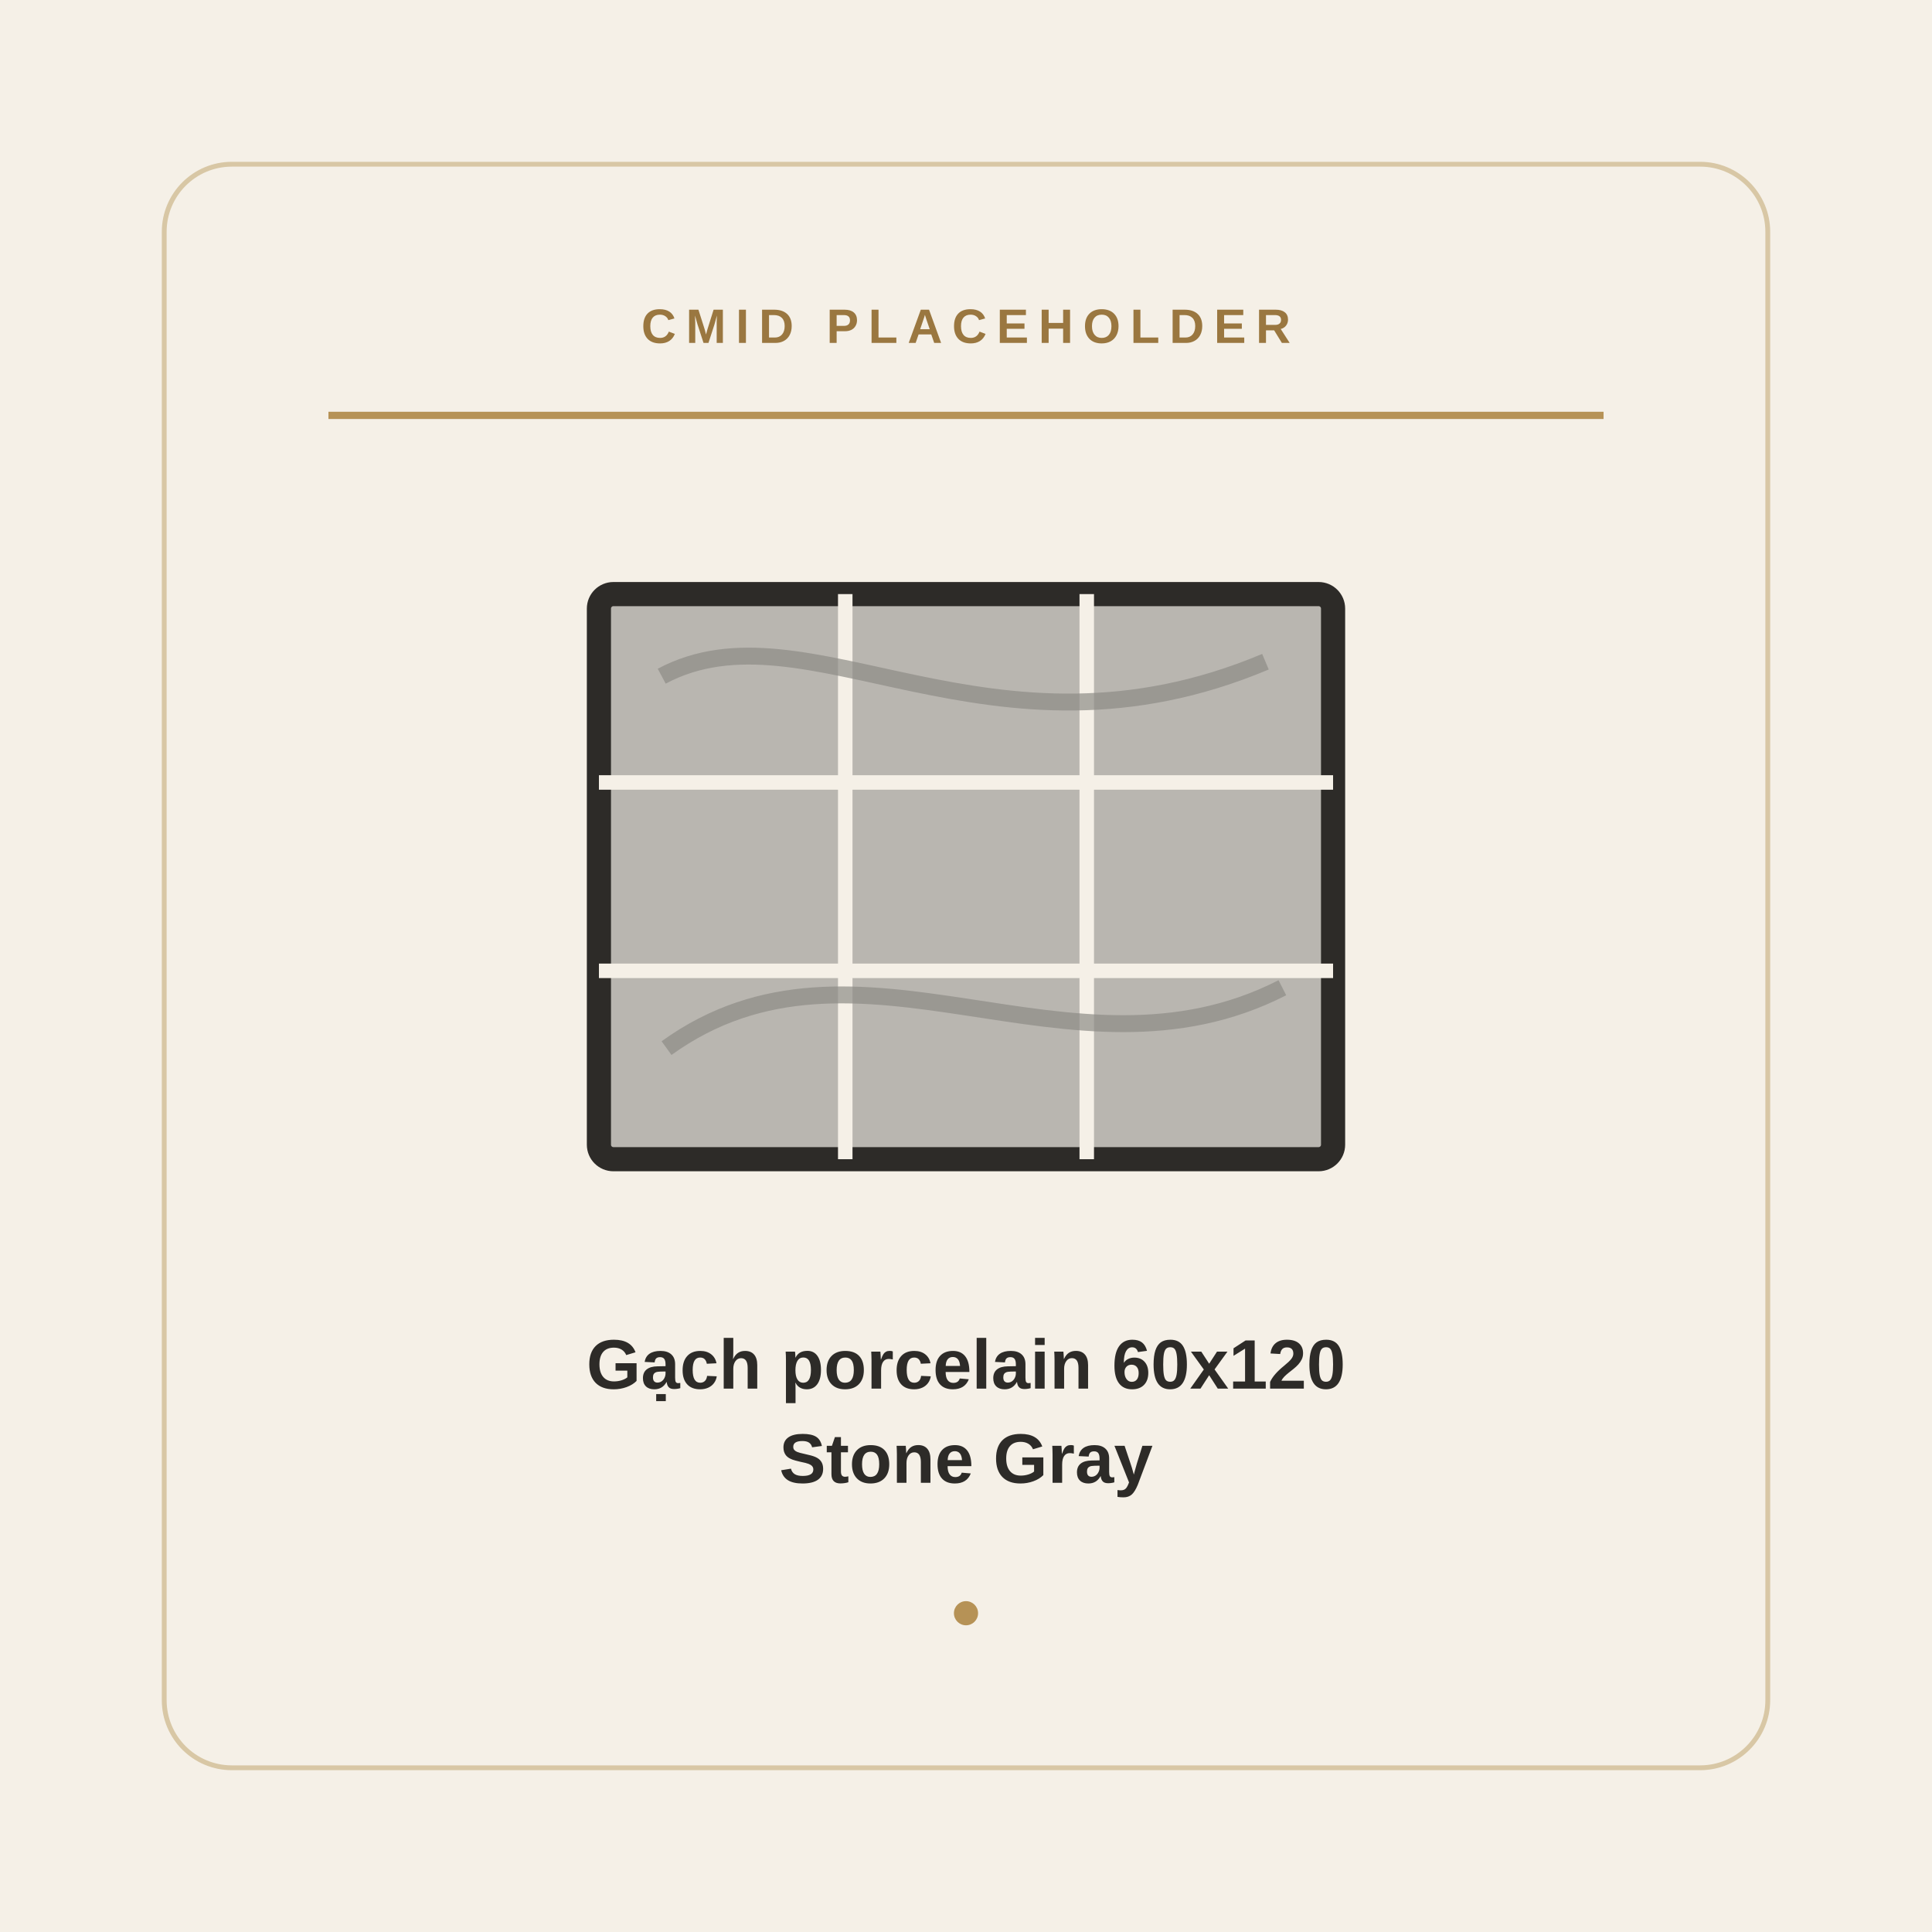
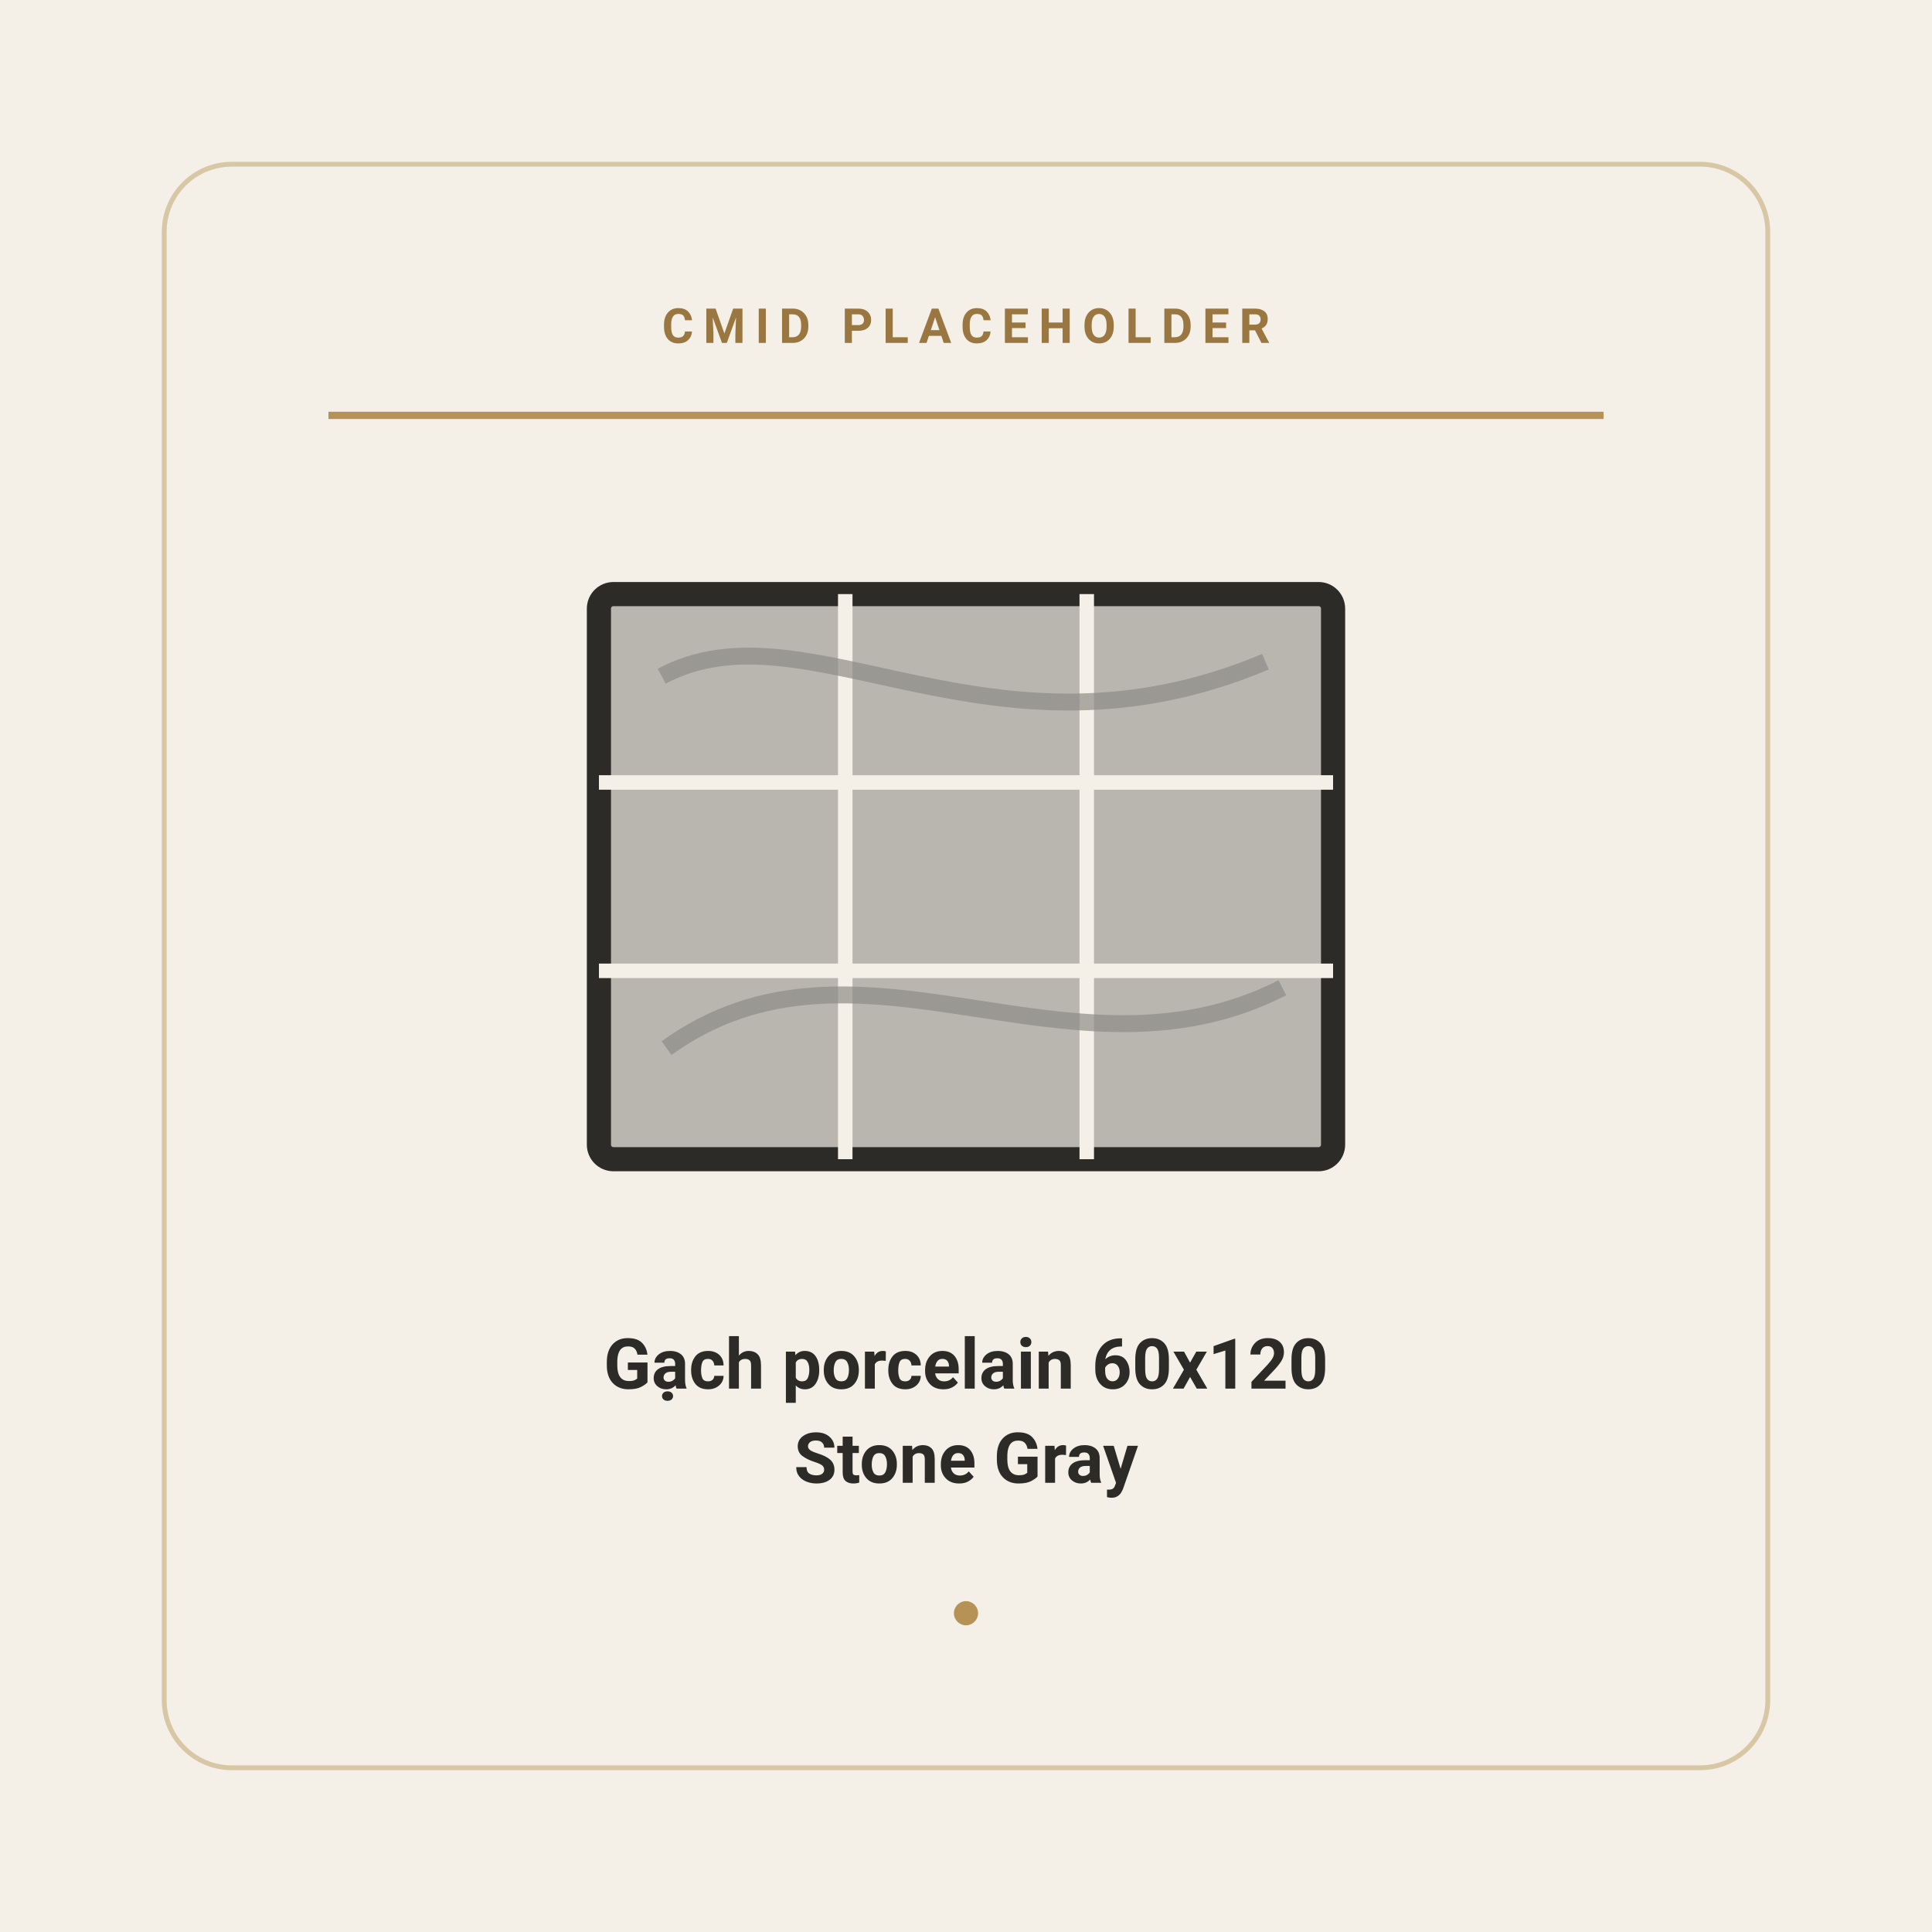
<svg xmlns="http://www.w3.org/2000/svg" width="800" height="800" viewBox="0 0 800 800" role="img" aria-labelledby="title description">
  <rect width="800" height="800" fill="#F5F0E7" />
  <rect x="68" y="68" width="664" height="664" rx="28" fill="none" stroke="#D8C7A5" stroke-width="2" />
  <path d="M136 172H664" stroke="#B69256" stroke-width="3" />
-   <text x="400" y="142" text-anchor="middle" fill="#9A7740" font-family="Arial, Helvetica, sans-serif" font-size="20" font-weight="700" letter-spacing="4">CMID PLACEHOLDER</text>
+   <text x="400" y="142" text-anchor="middle" fill="#9A7740" font-family="Roboto, Arial, Helvetica, sans-serif" font-size="20" font-weight="700" letter-spacing="4">CMID PLACEHOLDER</text>
  <rect x="248" y="246" width="304" height="234" rx="6" fill="#B9B6B0" stroke="#2D2B28" stroke-width="10" />
  <path d="M248 324H552M248 402H552M350 246V480M450 246V480" stroke="#F5F0E7" stroke-width="6" />
  <path d="M274 280C334 248 410 322 524 274M276 434C355 377 443 454 531 409" fill="none" stroke="#8D8B86" stroke-width="7" opacity=".7" />
-   <text x="400" y="575" text-anchor="middle" fill="#2D2B28" font-family="Arial, Helvetica, sans-serif" font-size="29" font-weight="700">Gạch porcelain 60x120</text>
-   <text x="400" y="614" text-anchor="middle" fill="#2D2B28" font-family="Arial, Helvetica, sans-serif" font-size="29" font-weight="700">Stone Gray</text>
+   <text x="400" y="575" text-anchor="middle" fill="#2D2B28" font-family="Roboto, Arial, Helvetica, sans-serif" font-size="29" font-weight="700">Gạch porcelain 60x120</text>
+   <text x="400" y="614" text-anchor="middle" fill="#2D2B28" font-family="Roboto, Arial, Helvetica, sans-serif" font-size="29" font-weight="700">Stone Gray</text>
  <circle cx="400" cy="668" r="5" fill="#B69256" />
</svg>
